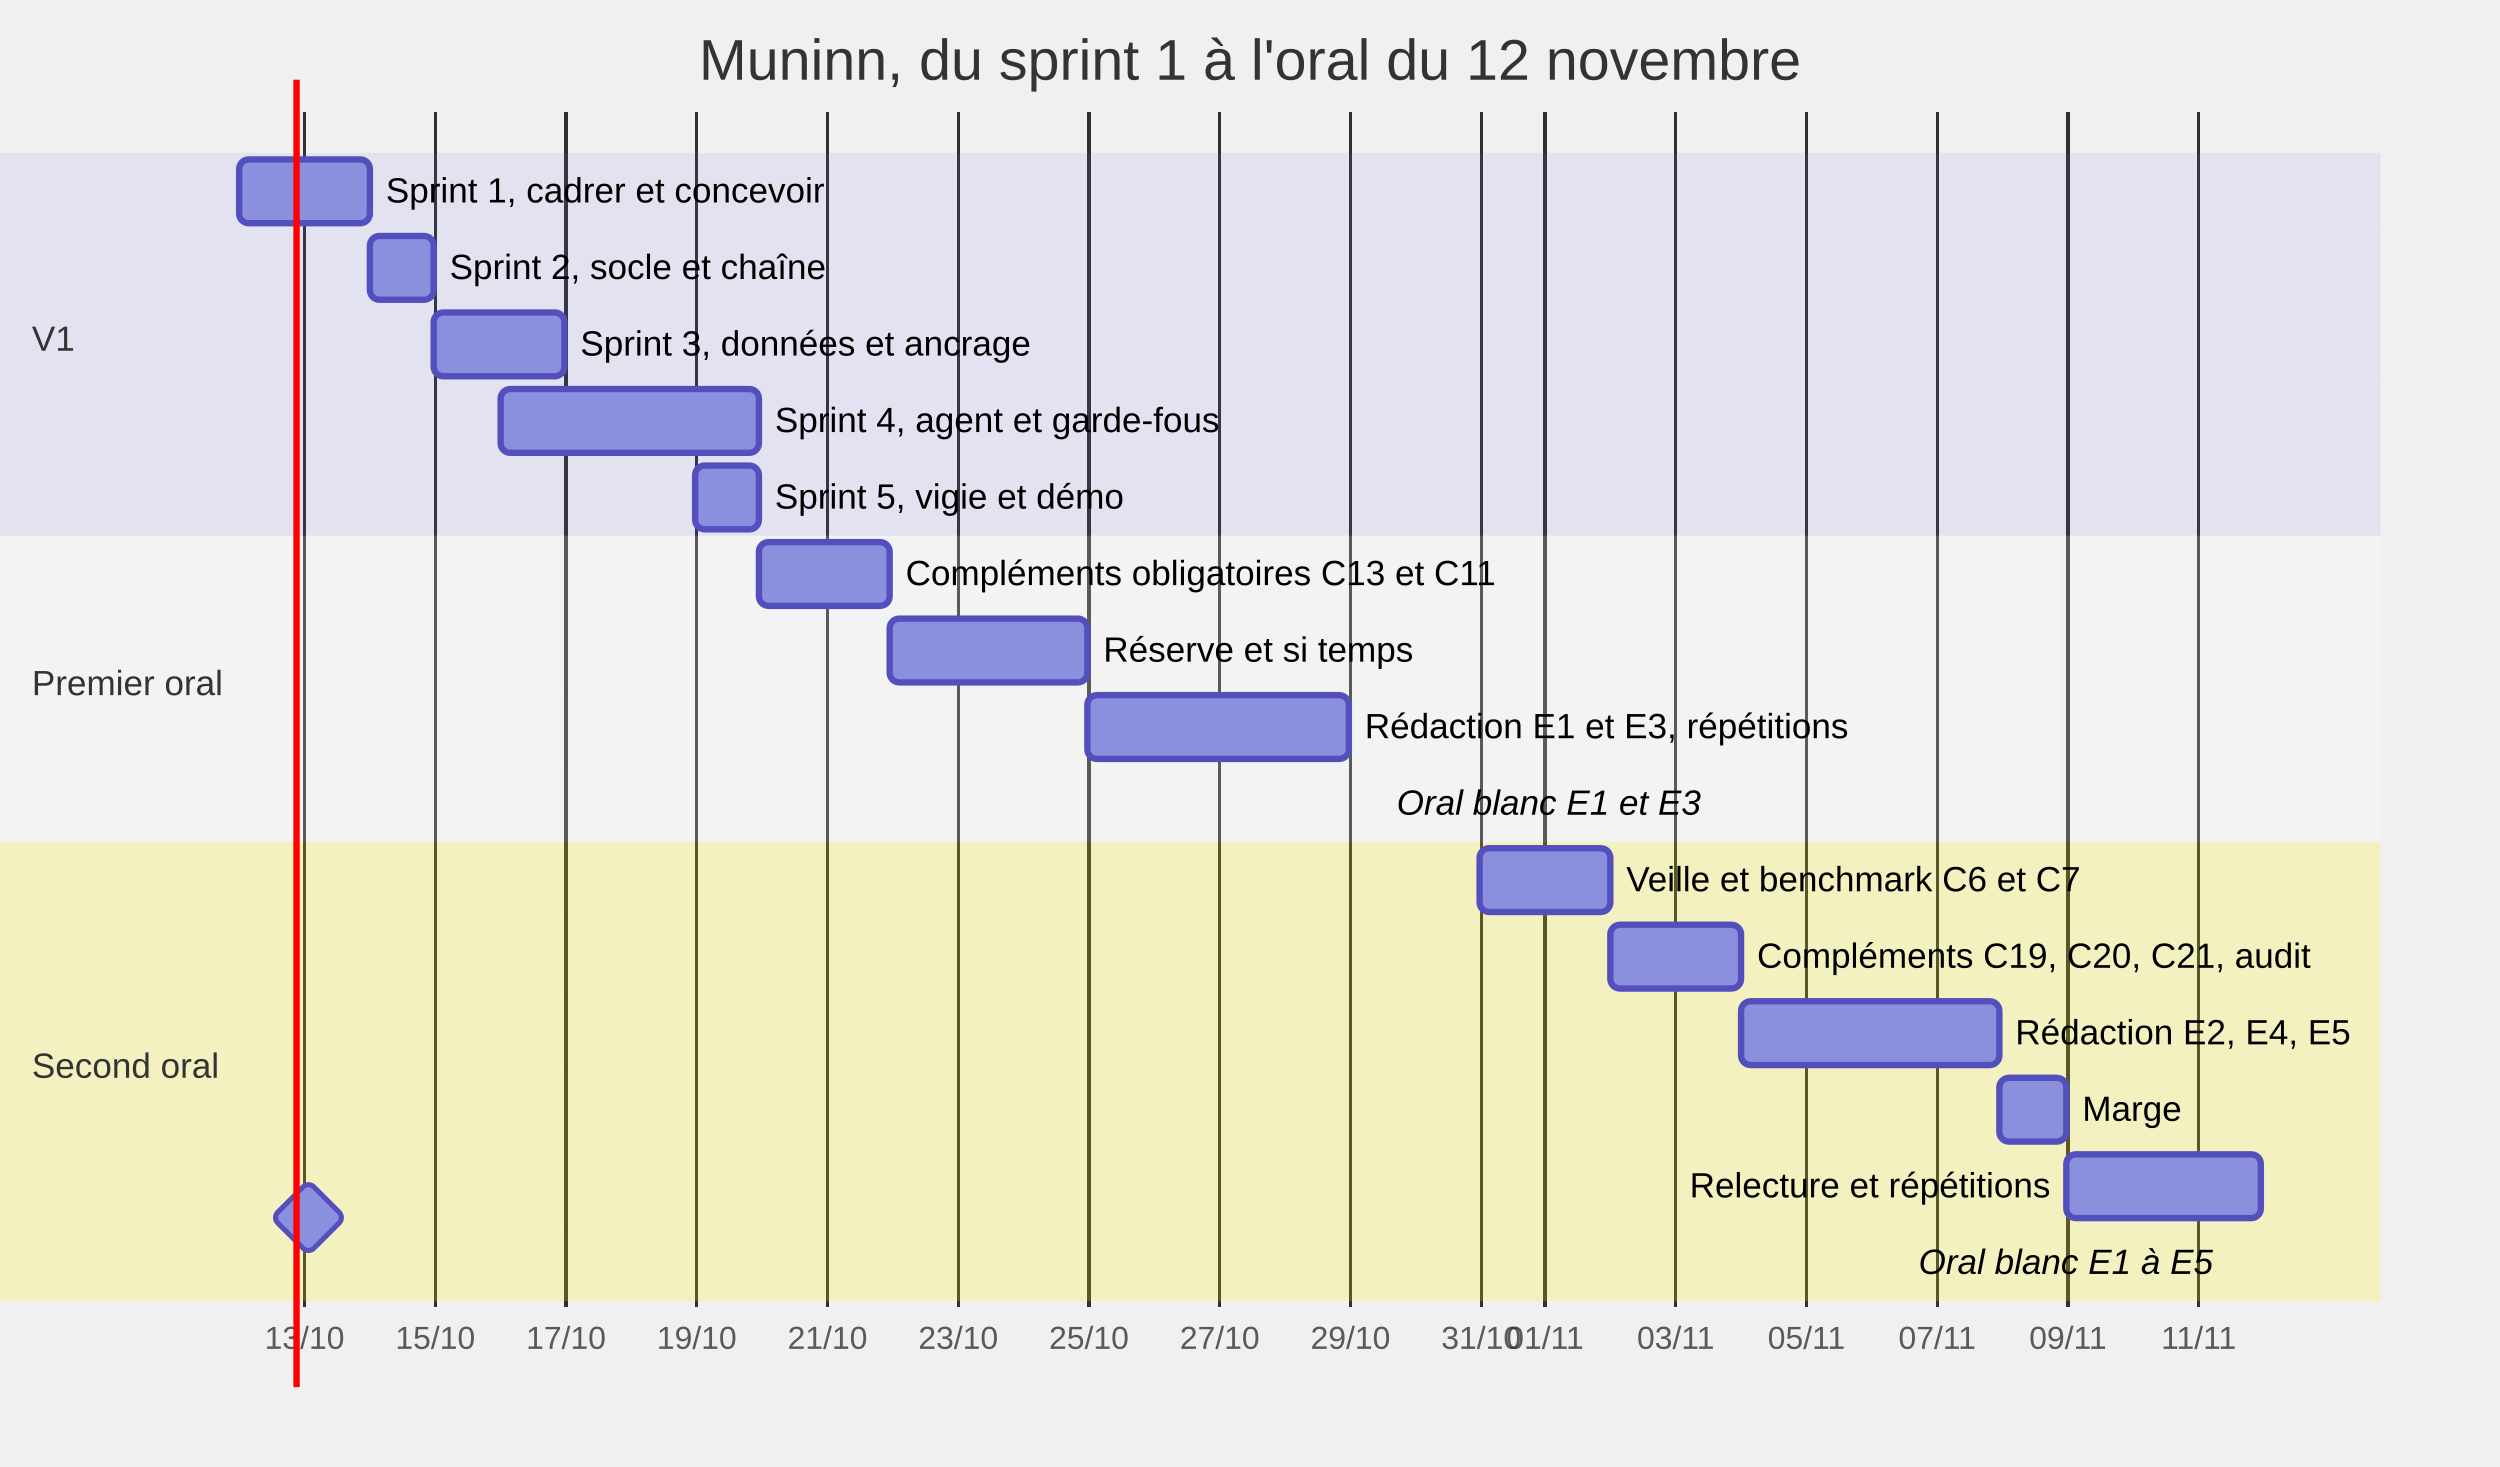
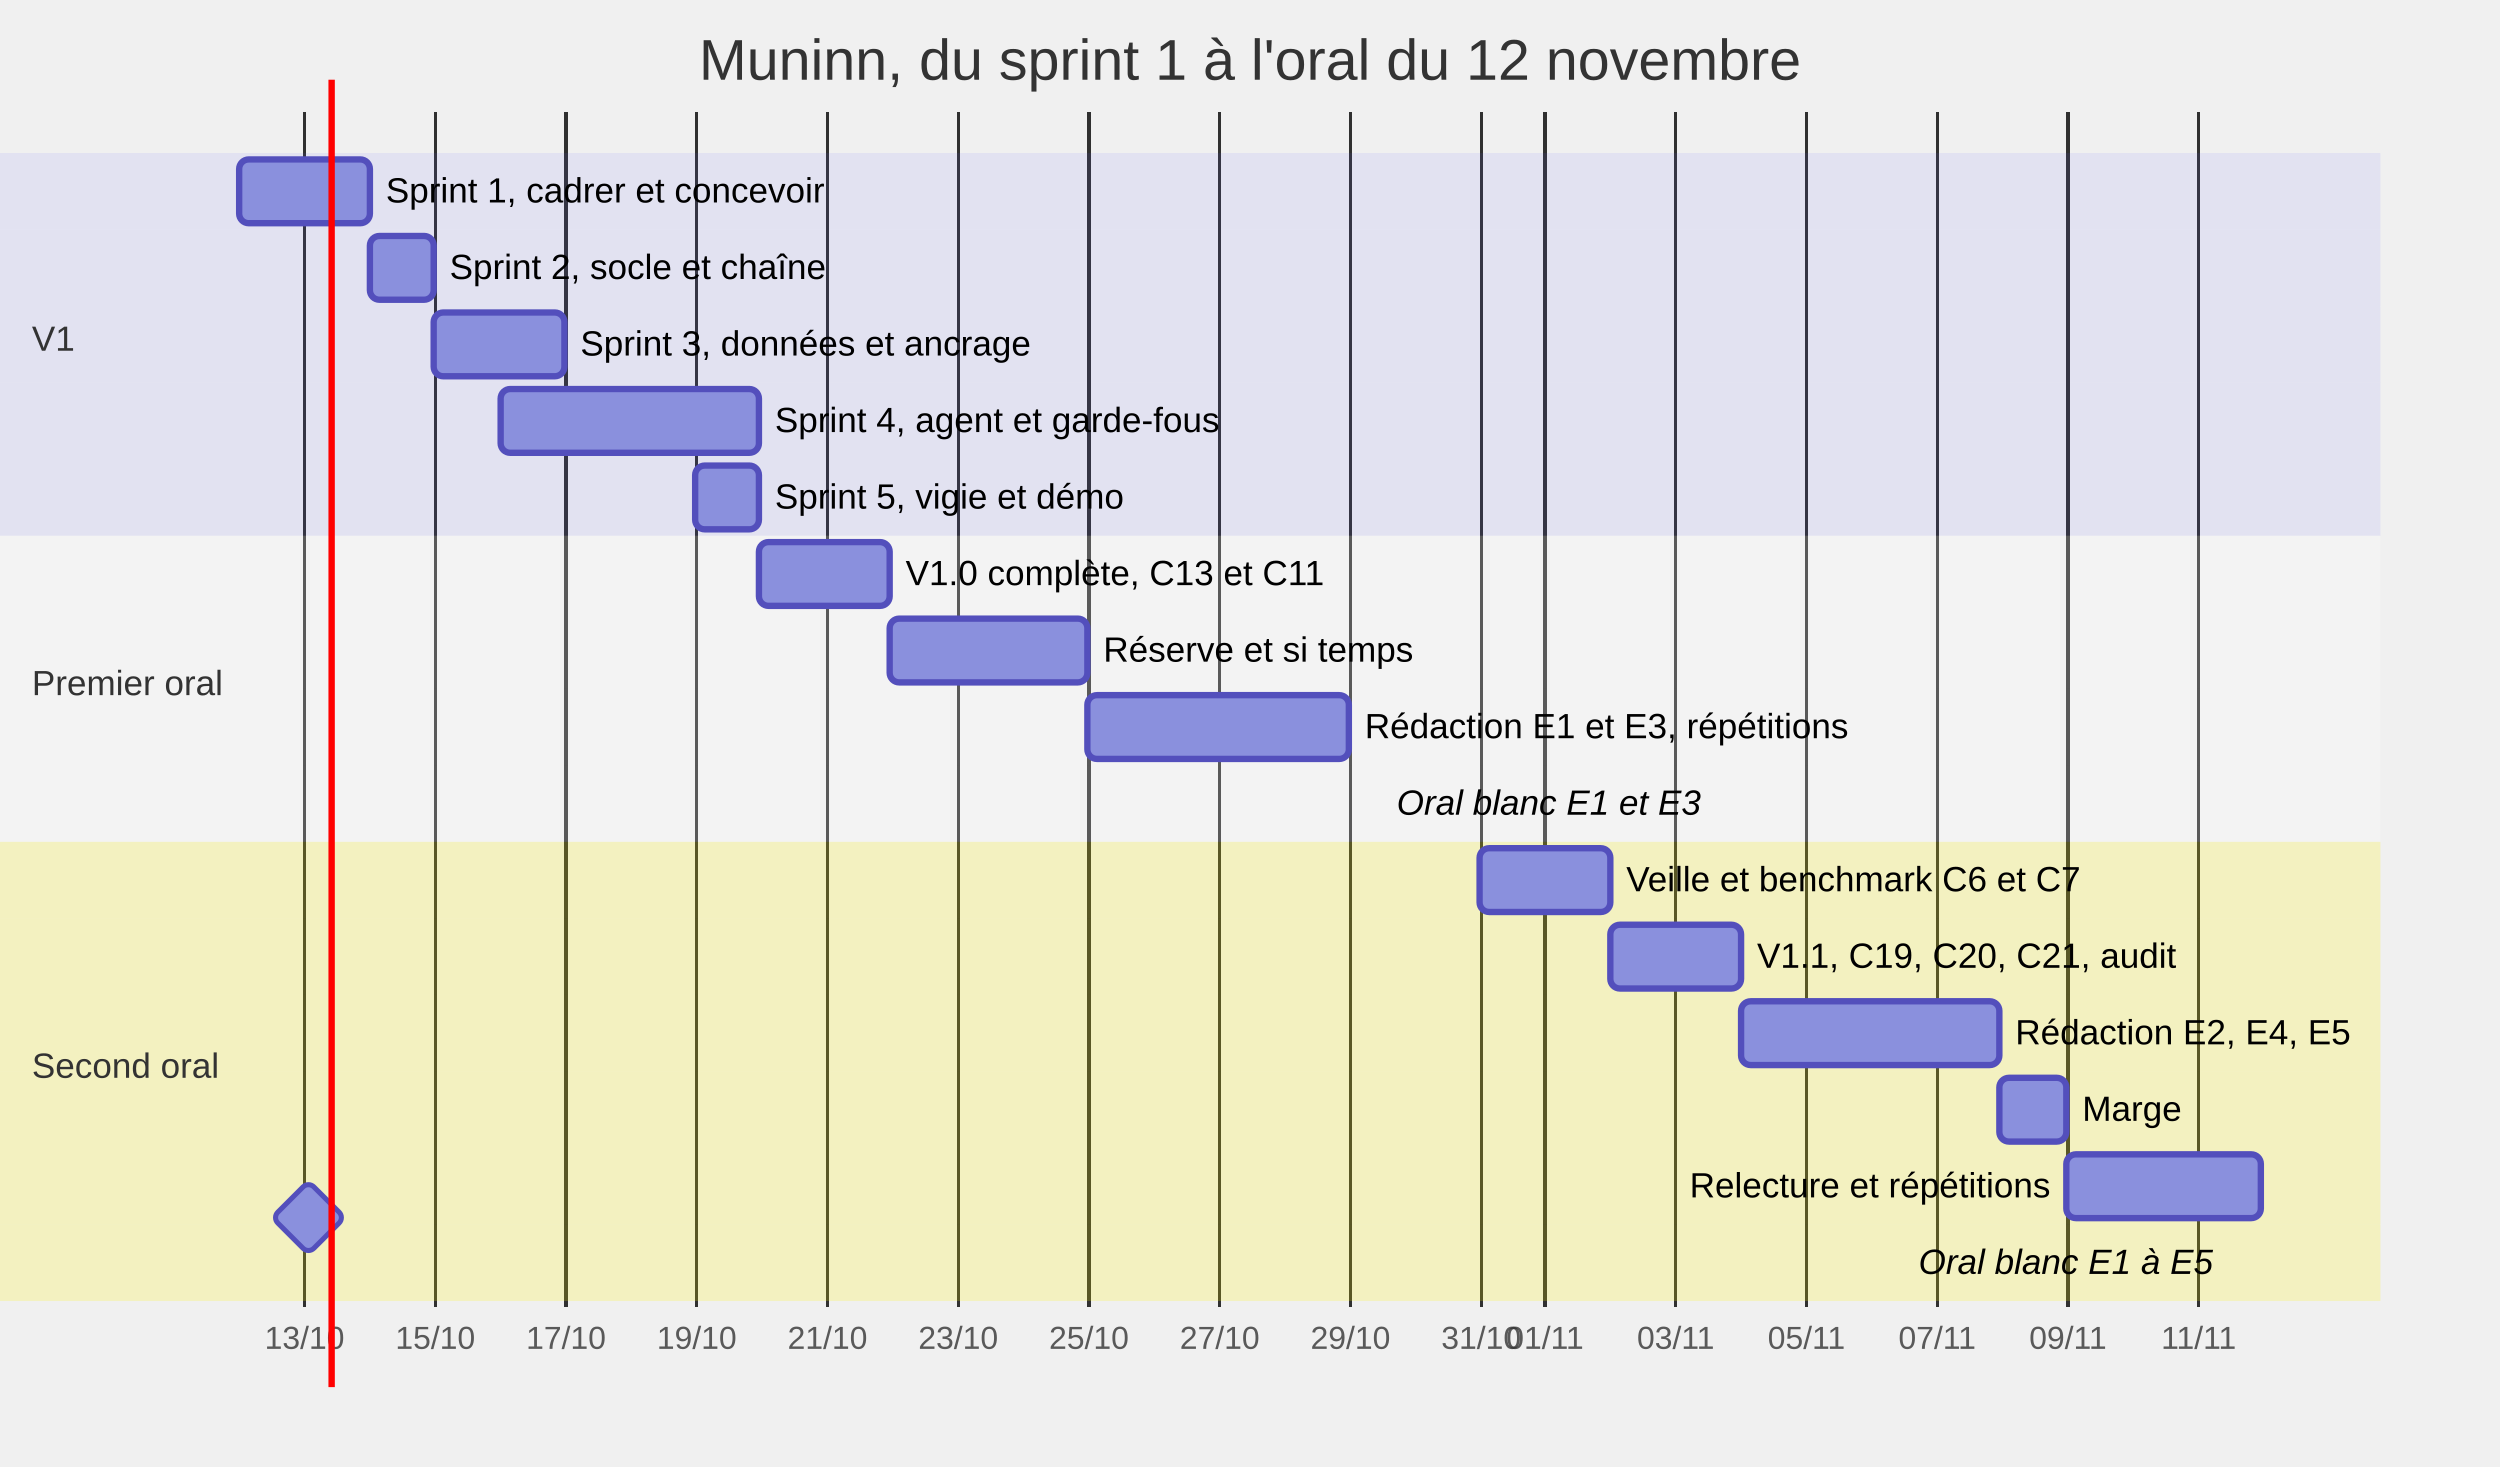
<svg xmlns="http://www.w3.org/2000/svg" id="my-svg" width="100%" viewBox="0 0 784 460" style="max-width: 784px; background-color: white;" role="graphics-document document" aria-roledescription="gantt">
  <style>#my-svg{font-family:"trebuchet ms",verdana,arial,sans-serif;font-size:16px;fill:#333;}@keyframes edge-animation-frame{from{stroke-dashoffset:0;}}@keyframes dash{to{stroke-dashoffset:0;}}#my-svg .edge-animation-slow{stroke-dasharray:9,5!important;stroke-dashoffset:900;animation:dash 50s linear infinite;stroke-linecap:round;}#my-svg .edge-animation-fast{stroke-dasharray:9,5!important;stroke-dashoffset:900;animation:dash 20s linear infinite;stroke-linecap:round;}#my-svg .error-icon{fill:#552222;}#my-svg .error-text{fill:#552222;stroke:#552222;}#my-svg .edge-thickness-normal{stroke-width:1px;}#my-svg .edge-thickness-thick{stroke-width:3.5px;}#my-svg .edge-pattern-solid{stroke-dasharray:0;}#my-svg .edge-thickness-invisible{stroke-width:0;fill:none;}#my-svg .edge-pattern-dashed{stroke-dasharray:3;}#my-svg .edge-pattern-dotted{stroke-dasharray:2;}#my-svg .marker{fill:#333333;stroke:#333333;}#my-svg .marker.cross{stroke:#333333;}#my-svg svg{font-family:"trebuchet ms",verdana,arial,sans-serif;font-size:16px;}#my-svg p{margin:0;}#my-svg .mermaid-main-font{font-family:"trebuchet ms",verdana,arial,sans-serif;}#my-svg .exclude-range{fill:#eeeeee;}#my-svg .section{stroke:none;opacity:0.2;}#my-svg .section0{fill:rgba(102, 102, 255, 0.49);}#my-svg .section2{fill:#fff400;}#my-svg .section1,#my-svg .section3{fill:white;opacity:0.2;}#my-svg .sectionTitle0{fill:#333;}#my-svg .sectionTitle1{fill:#333;}#my-svg .sectionTitle2{fill:#333;}#my-svg .sectionTitle3{fill:#333;}#my-svg .sectionTitle{text-anchor:start;font-family:"trebuchet ms",verdana,arial,sans-serif;}#my-svg .grid .tick{stroke:lightgrey;opacity:0.8;shape-rendering:crispEdges;}#my-svg .grid .tick text{font-family:"trebuchet ms",verdana,arial,sans-serif;fill:#333;}#my-svg .grid path{stroke-width:0;}#my-svg .today{fill:none;stroke:red;stroke-width:2px;}#my-svg .task{stroke-width:2;}#my-svg .taskText{text-anchor:middle;font-family:"trebuchet ms",verdana,arial,sans-serif;}#my-svg .taskTextOutsideRight{fill:black;text-anchor:start;font-family:"trebuchet ms",verdana,arial,sans-serif;}#my-svg .taskTextOutsideLeft{fill:black;text-anchor:end;}#my-svg .task.clickable{cursor:pointer;}#my-svg .taskText.clickable{cursor:pointer;fill:#003163!important;font-weight:bold;}#my-svg .taskTextOutsideLeft.clickable{cursor:pointer;fill:#003163!important;font-weight:bold;}#my-svg .taskTextOutsideRight.clickable{cursor:pointer;fill:#003163!important;font-weight:bold;}#my-svg .taskText0,#my-svg .taskText1,#my-svg .taskText2,#my-svg .taskText3{fill:white;}#my-svg .task0,#my-svg .task1,#my-svg .task2,#my-svg .task3{fill:#8a90dd;stroke:#534fbc;}#my-svg .taskTextOutside0,#my-svg .taskTextOutside2{fill:black;}#my-svg .taskTextOutside1,#my-svg .taskTextOutside3{fill:black;}#my-svg .active0,#my-svg .active1,#my-svg .active2,#my-svg .active3{fill:#bfc7ff;stroke:#534fbc;}#my-svg .activeText0,#my-svg .activeText1,#my-svg .activeText2,#my-svg .activeText3{fill:black!important;}#my-svg .done0,#my-svg .done1,#my-svg .done2,#my-svg .done3{stroke:grey;fill:lightgrey;stroke-width:2;}#my-svg .doneText0,#my-svg .doneText1,#my-svg .doneText2,#my-svg .doneText3{fill:black!important;}#my-svg .doneText0.taskTextOutsideLeft,#my-svg .doneText0.taskTextOutsideRight,#my-svg .doneText1.taskTextOutsideLeft,#my-svg .doneText1.taskTextOutsideRight,#my-svg .doneText2.taskTextOutsideLeft,#my-svg .doneText2.taskTextOutsideRight,#my-svg .doneText3.taskTextOutsideLeft,#my-svg .doneText3.taskTextOutsideRight{fill:black!important;}#my-svg .crit0,#my-svg .crit1,#my-svg .crit2,#my-svg .crit3{stroke:#ff8888;fill:red;stroke-width:2;}#my-svg .activeCrit0,#my-svg .activeCrit1,#my-svg .activeCrit2,#my-svg .activeCrit3{stroke:#ff8888;fill:#bfc7ff;stroke-width:2;}#my-svg .doneCrit0,#my-svg .doneCrit1,#my-svg .doneCrit2,#my-svg .doneCrit3{stroke:#ff8888;fill:lightgrey;stroke-width:2;cursor:pointer;shape-rendering:crispEdges;}#my-svg .milestone{transform:rotate(45deg) scale(0.8,0.8);}#my-svg .milestoneText{font-style:italic;}#my-svg .doneCritText0,#my-svg .doneCritText1,#my-svg .doneCritText2,#my-svg .doneCritText3{fill:black!important;}#my-svg .doneCritText0.taskTextOutsideLeft,#my-svg .doneCritText0.taskTextOutsideRight,#my-svg .doneCritText1.taskTextOutsideLeft,#my-svg .doneCritText1.taskTextOutsideRight,#my-svg .doneCritText2.taskTextOutsideLeft,#my-svg .doneCritText2.taskTextOutsideRight,#my-svg .doneCritText3.taskTextOutsideLeft,#my-svg .doneCritText3.taskTextOutsideRight{fill:black!important;}#my-svg .vert{stroke:navy;}#my-svg .vertText{font-size:15px;text-anchor:middle;fill:navy!important;}#my-svg .activeCritText0,#my-svg .activeCritText1,#my-svg .activeCritText2,#my-svg .activeCritText3{fill:black!important;}#my-svg .titleText{text-anchor:middle;font-size:18px;fill:#333;font-family:"trebuchet ms",verdana,arial,sans-serif;}#my-svg .node .neo-node{stroke:#9370DB;}#my-svg [data-look="neo"].node rect,#my-svg [data-look="neo"].cluster rect,#my-svg [data-look="neo"].node polygon{stroke:#9370DB;filter:drop-shadow(1px 2px 2px rgba(185, 185, 185, 1));}#my-svg [data-look="neo"].swimlane.cluster rect{filter:none;}#my-svg [data-look="neo"].node path{stroke:#9370DB;stroke-width:1px;}#my-svg [data-look="neo"].node .outer-path{filter:drop-shadow(1px 2px 2px rgba(185, 185, 185, 1));}#my-svg [data-look="neo"].node .neo-line path{stroke:#9370DB;filter:none;}#my-svg [data-look="neo"].node circle{stroke:#9370DB;filter:drop-shadow(1px 2px 2px rgba(185, 185, 185, 1));}#my-svg [data-look="neo"].node circle .state-start{fill:#000000;}#my-svg [data-look="neo"].icon-shape .icon{fill:#9370DB;filter:drop-shadow(1px 2px 2px rgba(185, 185, 185, 1));}#my-svg [data-look="neo"].icon-shape .icon-neo path{stroke:#9370DB;filter:drop-shadow(1px 2px 2px rgba(185, 185, 185, 1));}#my-svg :root{--mermaid-font-family:"trebuchet ms",verdana,arial,sans-serif;}</style>
  <g />
  <g class="grid" transform="translate(75, 410)" fill="none" font-size="10" font-family="sans-serif" text-anchor="middle">
    <path class="domain" stroke="currentColor" d="M0.5,-375V0.5H634.5V-375" />
    <g class="tick" opacity="1" transform="translate(20.5,0)">
      <line stroke="currentColor" y2="-375" />
      <text fill="#000" y="3" dy="1em" stroke="none" font-size="10" style="text-anchor: middle;">13/10</text>
    </g>
    <g class="tick" opacity="1" transform="translate(61.5,0)">
      <line stroke="currentColor" y2="-375" />
      <text fill="#000" y="3" dy="1em" stroke="none" font-size="10" style="text-anchor: middle;">15/10</text>
    </g>
    <g class="tick" opacity="1" transform="translate(102.5,0)">
      <line stroke="currentColor" y2="-375" />
      <text fill="#000" y="3" dy="1em" stroke="none" font-size="10" style="text-anchor: middle;">17/10</text>
    </g>
    <g class="tick" opacity="1" transform="translate(143.5,0)">
      <line stroke="currentColor" y2="-375" />
      <text fill="#000" y="3" dy="1em" stroke="none" font-size="10" style="text-anchor: middle;">19/10</text>
    </g>
    <g class="tick" opacity="1" transform="translate(184.5,0)">
      <line stroke="currentColor" y2="-375" />
      <text fill="#000" y="3" dy="1em" stroke="none" font-size="10" style="text-anchor: middle;">21/10</text>
    </g>
    <g class="tick" opacity="1" transform="translate(225.5,0)">
      <line stroke="currentColor" y2="-375" />
      <text fill="#000" y="3" dy="1em" stroke="none" font-size="10" style="text-anchor: middle;">23/10</text>
    </g>
    <g class="tick" opacity="1" transform="translate(266.5,0)">
      <line stroke="currentColor" y2="-375" />
      <text fill="#000" y="3" dy="1em" stroke="none" font-size="10" style="text-anchor: middle;">25/10</text>
    </g>
    <g class="tick" opacity="1" transform="translate(307.5,0)">
      <line stroke="currentColor" y2="-375" />
      <text fill="#000" y="3" dy="1em" stroke="none" font-size="10" style="text-anchor: middle;">27/10</text>
    </g>
    <g class="tick" opacity="1" transform="translate(348.5,0)">
      <line stroke="currentColor" y2="-375" />
      <text fill="#000" y="3" dy="1em" stroke="none" font-size="10" style="text-anchor: middle;">29/10</text>
    </g>
    <g class="tick" opacity="1" transform="translate(389.5,0)">
      <line stroke="currentColor" y2="-375" />
      <text fill="#000" y="3" dy="1em" stroke="none" font-size="10" style="text-anchor: middle;">31/10</text>
    </g>
    <g class="tick" opacity="1" transform="translate(409.5,0)">
      <line stroke="currentColor" y2="-375" />
      <text fill="#000" y="3" dy="1em" stroke="none" font-size="10" style="text-anchor: middle;">01/11</text>
    </g>
    <g class="tick" opacity="1" transform="translate(450.5,0)">
      <line stroke="currentColor" y2="-375" />
      <text fill="#000" y="3" dy="1em" stroke="none" font-size="10" style="text-anchor: middle;">03/11</text>
    </g>
    <g class="tick" opacity="1" transform="translate(491.5,0)">
      <line stroke="currentColor" y2="-375" />
      <text fill="#000" y="3" dy="1em" stroke="none" font-size="10" style="text-anchor: middle;">05/11</text>
    </g>
    <g class="tick" opacity="1" transform="translate(532.5,0)">
      <line stroke="currentColor" y2="-375" />
      <text fill="#000" y="3" dy="1em" stroke="none" font-size="10" style="text-anchor: middle;">07/11</text>
    </g>
    <g class="tick" opacity="1" transform="translate(573.5,0)">
      <line stroke="currentColor" y2="-375" />
      <text fill="#000" y="3" dy="1em" stroke="none" font-size="10" style="text-anchor: middle;">09/11</text>
    </g>
    <g class="tick" opacity="1" transform="translate(614.5,0)">
      <line stroke="currentColor" y2="-375" />
      <text fill="#000" y="3" dy="1em" stroke="none" font-size="10" style="text-anchor: middle;">11/11</text>
    </g>
  </g>
  <g>
    <rect x="0" y="48" width="746.5" height="24" class="section section0" />
    <rect x="0" y="72" width="746.5" height="24" class="section section0" />
    <rect x="0" y="96" width="746.5" height="24" class="section section0" />
    <rect x="0" y="120" width="746.5" height="24" class="section section0" />
    <rect x="0" y="144" width="746.5" height="24" class="section section0" />
    <rect x="0" y="168" width="746.5" height="24" class="section section1" />
    <rect x="0" y="192" width="746.5" height="24" class="section section1" />
    <rect x="0" y="216" width="746.5" height="24" class="section section1" />
    <rect x="0" y="240" width="746.5" height="24" class="section section1" />
    <rect x="0" y="264" width="746.5" height="24" class="section section2" />
    <rect x="0" y="288" width="746.5" height="24" class="section section2" />
    <rect x="0" y="312" width="746.5" height="24" class="section section2" />
    <rect x="0" y="336" width="746.5" height="24" class="section section2" />
    <rect x="0" y="360" width="746.5" height="24" class="section section2" />
    <rect x="0" y="384" width="746.5" height="24" class="section section2" />
  </g>
  <g>
    <rect id="my-svg-s1" rx="3" ry="3" x="75" y="50" width="41" height="20" transform-origin="95.5px 60px" class="task task0" />
    <rect id="my-svg-s2" rx="3" ry="3" x="116" y="74" width="20" height="20" transform-origin="126px 84px" class="task task0" />
    <rect id="my-svg-s3" rx="3" ry="3" x="136" y="98" width="41" height="20" transform-origin="156.5px 108px" class="task task0" />
    <rect id="my-svg-s4" rx="3" ry="3" x="157" y="122" width="81" height="20" transform-origin="197.5px 132px" class="task task0" />
    <rect id="my-svg-s5" rx="3" ry="3" x="218" y="146" width="20" height="20" transform-origin="228px 156px" class="task task0" />
    <rect id="my-svg-c1" rx="3" ry="3" x="238" y="170" width="41" height="20" transform-origin="258.5px 180px" class="task task1" />
    <rect id="my-svg-r1" rx="3" ry="3" x="279" y="194" width="62" height="20" transform-origin="310px 204px" class="task task1" />
    <rect id="my-svg-w1" rx="3" ry="3" x="341" y="218" width="82" height="20" transform-origin="382px 228px" class="task task1" />
    <rect id="my-svg-o1" rx="3" ry="3" x="413" y="242" width="20" height="20" transform-origin="423px 252px" class="task milestone  task1" />
    <rect id="my-svg-v2" rx="3" ry="3" x="464" y="266" width="41" height="20" transform-origin="484.5px 276px" class="task task2" />
    <rect id="my-svg-c2" rx="3" ry="3" x="505" y="290" width="41" height="20" transform-origin="525.5px 300px" class="task task2" />
    <rect id="my-svg-w2" rx="3" ry="3" x="546" y="314" width="81" height="20" transform-origin="586.5px 324px" class="task task2" />
    <rect id="my-svg-m2" rx="3" ry="3" x="627" y="338" width="21" height="20" transform-origin="637.5px 348px" class="task task2" />
    <rect id="my-svg-p2" rx="3" ry="3" x="648" y="362" width="61" height="20" transform-origin="678.5px 372px" class="task task2" />
    <rect id="my-svg-o2" rx="3" ry="3" x="699" y="386" width="20" height="20" transform-origin="709px 396px" class="task milestone  task2" />
    <text id="my-svg-s1-text" font-size="11" x="121" y="63.5" class="taskTextOutsideRight taskTextOutside0  width-142.76318359375">Sprint 1, cadrer et concevoir             </text>
    <text id="my-svg-s2-text" font-size="11" x="141" y="87.5" class="taskTextOutsideRight taskTextOutside0  width-120.0625">Sprint 2, socle et chaîne                 </text>
    <text id="my-svg-s3-text" font-size="11" x="182" y="111.5" class="taskTextOutsideRight taskTextOutside0  width-141.953125">Sprint 3, données et ancrage              </text>
    <text id="my-svg-s4-text" font-size="11" x="243" y="135.5" class="taskTextOutsideRight taskTextOutside0  width-143.02099609375">Sprint 4, agent et garde-fous             </text>
    <text id="my-svg-s5-text" font-size="11" x="243" y="159.5" class="taskTextOutsideRight taskTextOutside0  width-113.0673828125">Sprint 5, vigie et démo                   </text>
-     <text id="my-svg-c1-text" font-size="11" x="284" y="183.5" class="taskTextOutsideRight taskTextOutside1  width-184.640625">Compléments obligatoires C13 et C11       </text>
+     <text id="my-svg-c1-text" font-size="11" x="284" y="183.5" class="taskTextOutsideRight taskTextOutside1  width-133.140625">V1.0 complète, C13 et C11       </text>
    <text id="my-svg-r1-text" font-size="11" x="346" y="207.5" class="taskTextOutsideRight taskTextOutside1  width-97.0283203125">Réserve et si temps                       </text>
    <text id="my-svg-w1-text" font-size="11" x="428" y="231.5" class="taskTextOutsideRight taskTextOutside1  width-154.4560546875">Rédaction E1 et E3, répétitions           </text>
    <text id="my-svg-o1-text" font-size="11" x="438" y="255.5" class="taskTextOutsideRight taskTextOutside1  milestoneText width-94.48876953125">Oral blanc E1 et E3                       </text>
    <text id="my-svg-v2-text" font-size="11" x="510" y="279.5" class="taskTextOutsideRight taskTextOutside2  width-144.92431640625">Veille et benchmark C6 et C7              </text>
-     <text id="my-svg-c2-text" font-size="11" x="551" y="303.5" class="taskTextOutsideRight taskTextOutside2  width-172.7177734375">Compléments C19, C20, C21, audit          </text>
+     <text id="my-svg-c2-text" font-size="11" x="551" y="303.5" class="taskTextOutsideRight taskTextOutside2  width-132.8544921875">V1.1, C19, C20, C21, audit          </text>
    <text id="my-svg-w2-text" font-size="11" x="632" y="327.5" class="taskTextOutsideRight taskTextOutside2  width-102.400390625">Rédaction E2, E4, E5                      </text>
    <text id="my-svg-m2-text" font-size="11" x="653" y="351.5" class="taskTextOutsideRight taskTextOutside2  width-30.390625">Marge                                     </text>
    <text id="my-svg-p2-text" font-size="11" x="643" y="375.5" class="taskTextOutsideLeft taskTextOutside2">Relecture et répétitions                  </text>
    <text id="my-svg-o2-text" font-size="11" x="694" y="399.5" class="taskTextOutsideLeft taskTextOutside2  milestoneText">Oral blanc E1 à E5                        </text>
  </g>
  <g>
    <text dy="0em" x="10" y="110" font-size="11" class="sectionTitle sectionTitle0">
      <tspan alignment-baseline="central" x="10">V1</tspan>
    </text>
    <text dy="0em" x="10" y="218" font-size="11" class="sectionTitle sectionTitle1">
      <tspan alignment-baseline="central" x="10">Premier oral</tspan>
    </text>
    <text dy="0em" x="10" y="338" font-size="11" class="sectionTitle sectionTitle2">
      <tspan alignment-baseline="central" x="10">Second oral</tspan>
    </text>
  </g>
  <g class="today">
-     <line x1="93" x2="93" y1="25" y2="435" class="today" />
+     <line x1="104" x2="104" y1="25" y2="435" class="today" />
  </g>
  <text x="392" y="25" class="titleText">Muninn, du sprint 1 à l'oral du 12 novembre</text>
</svg>
